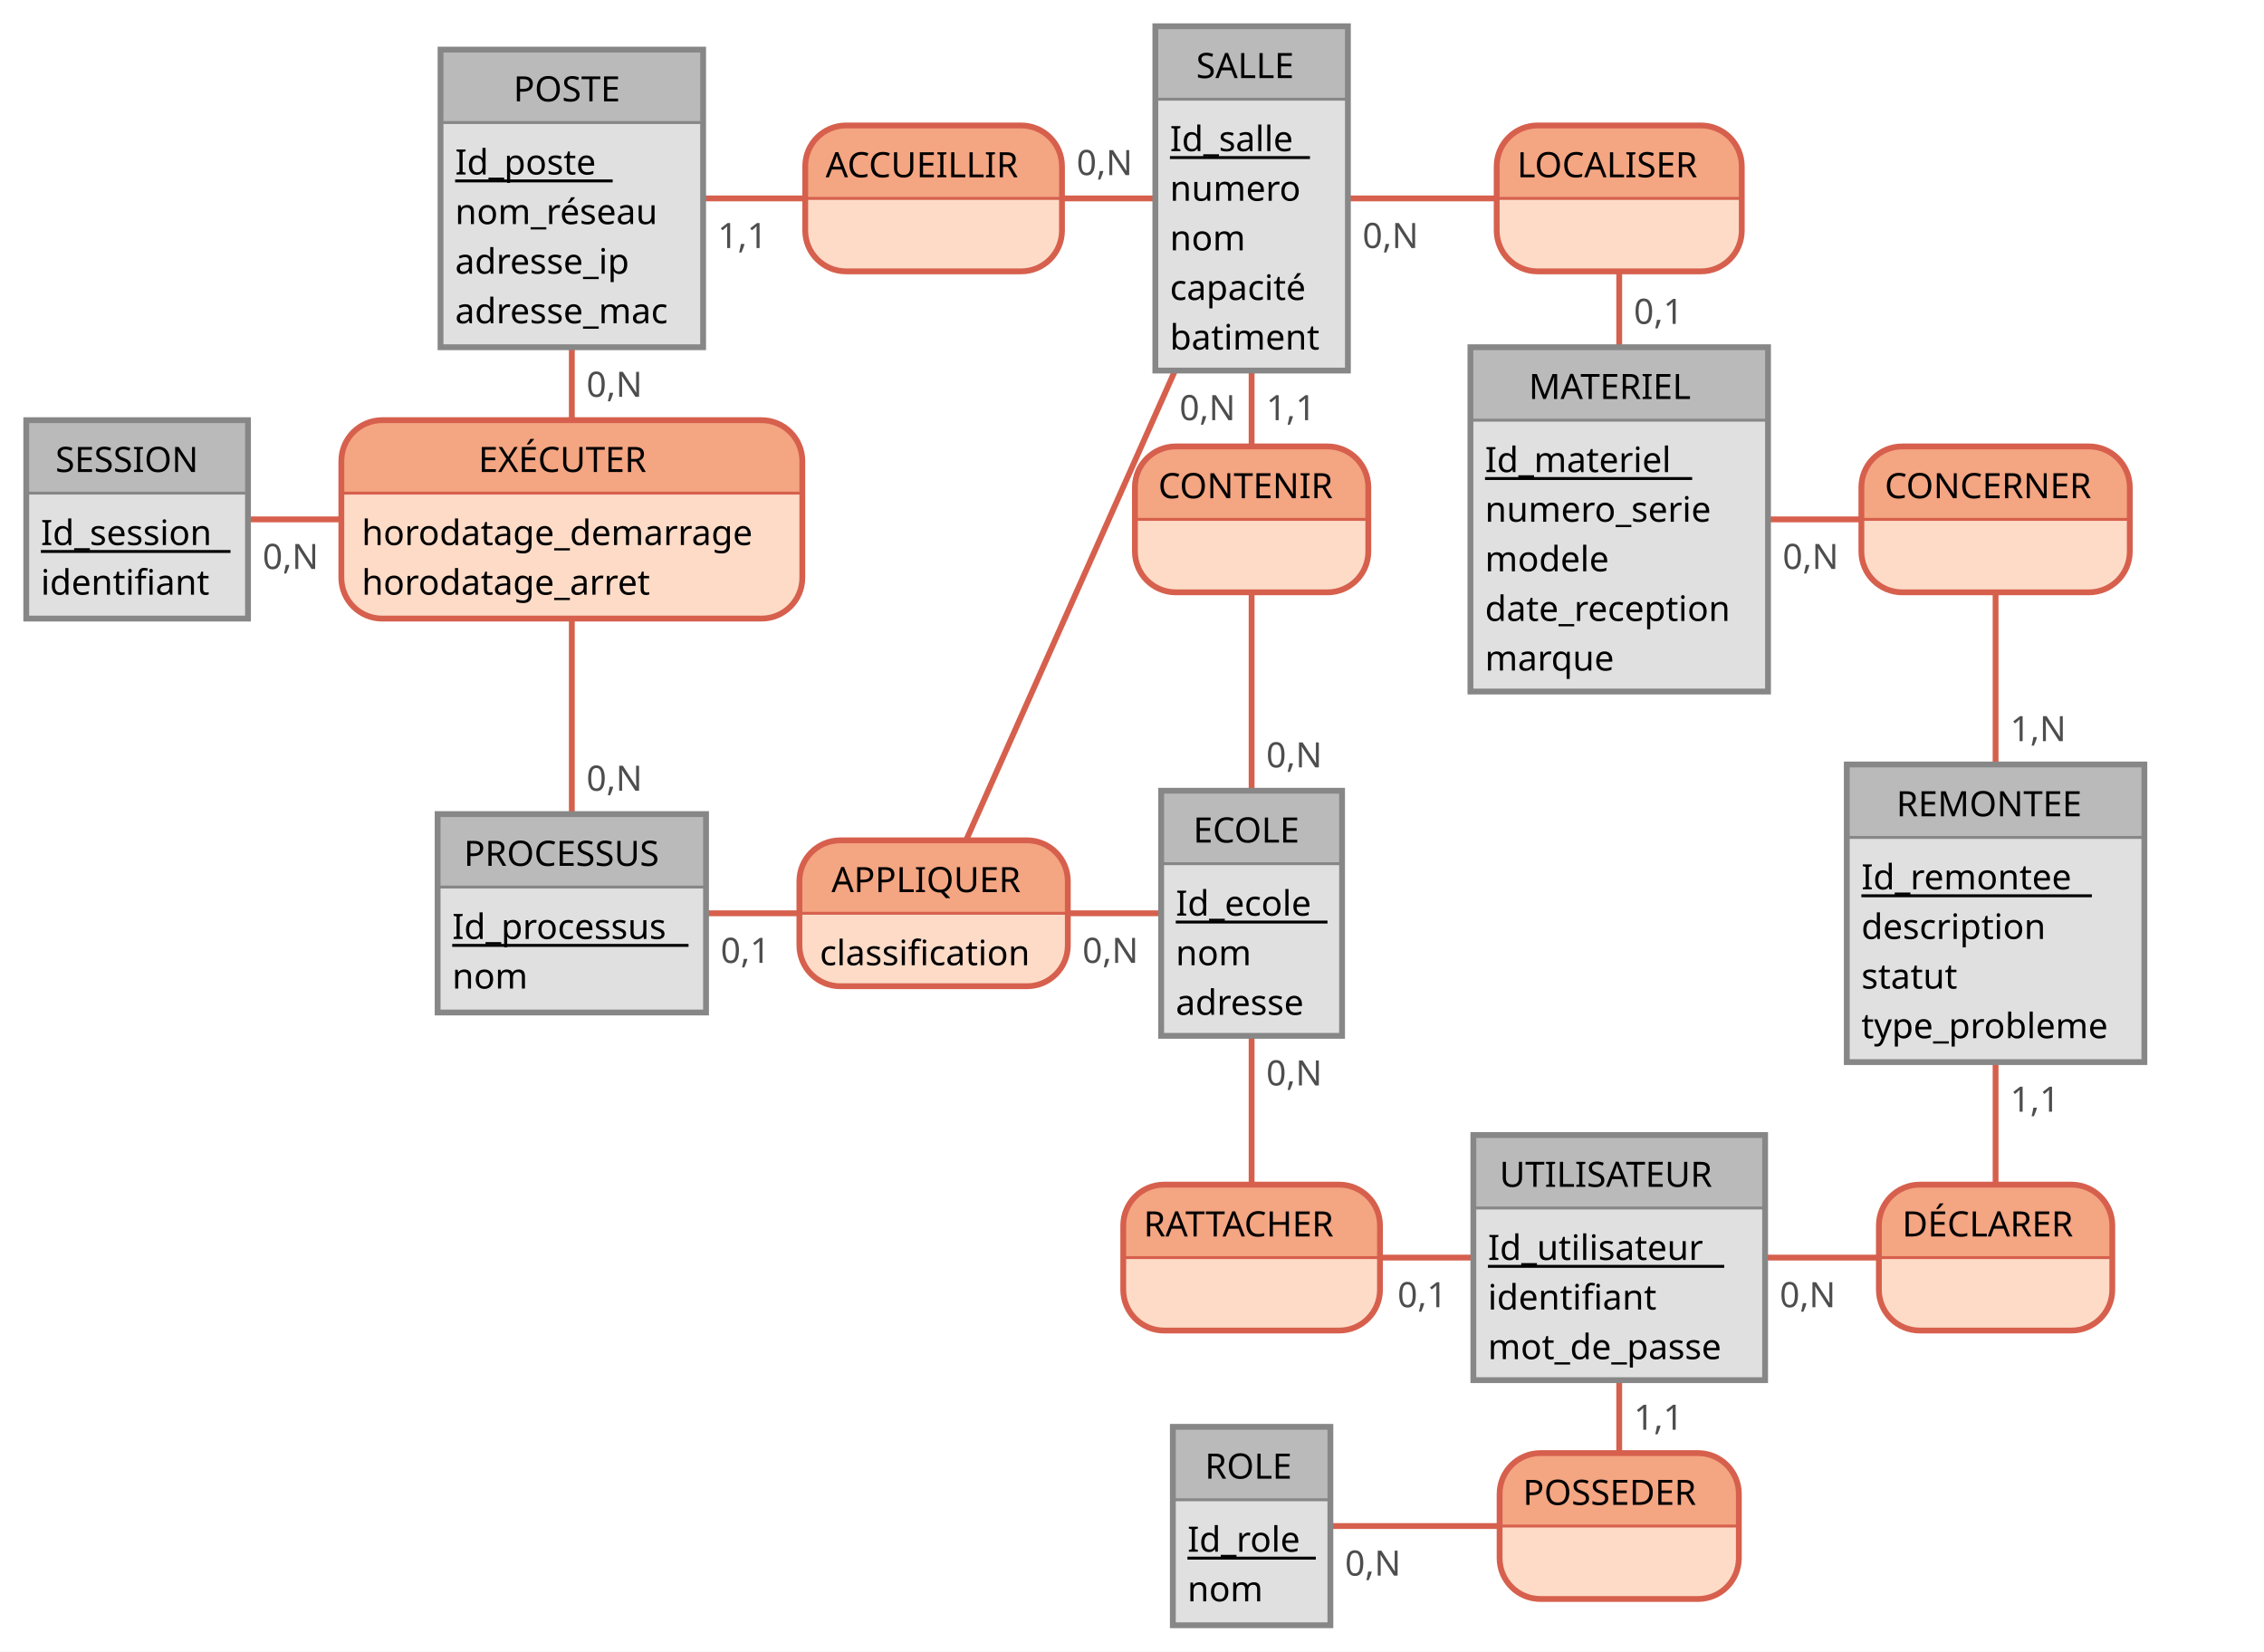
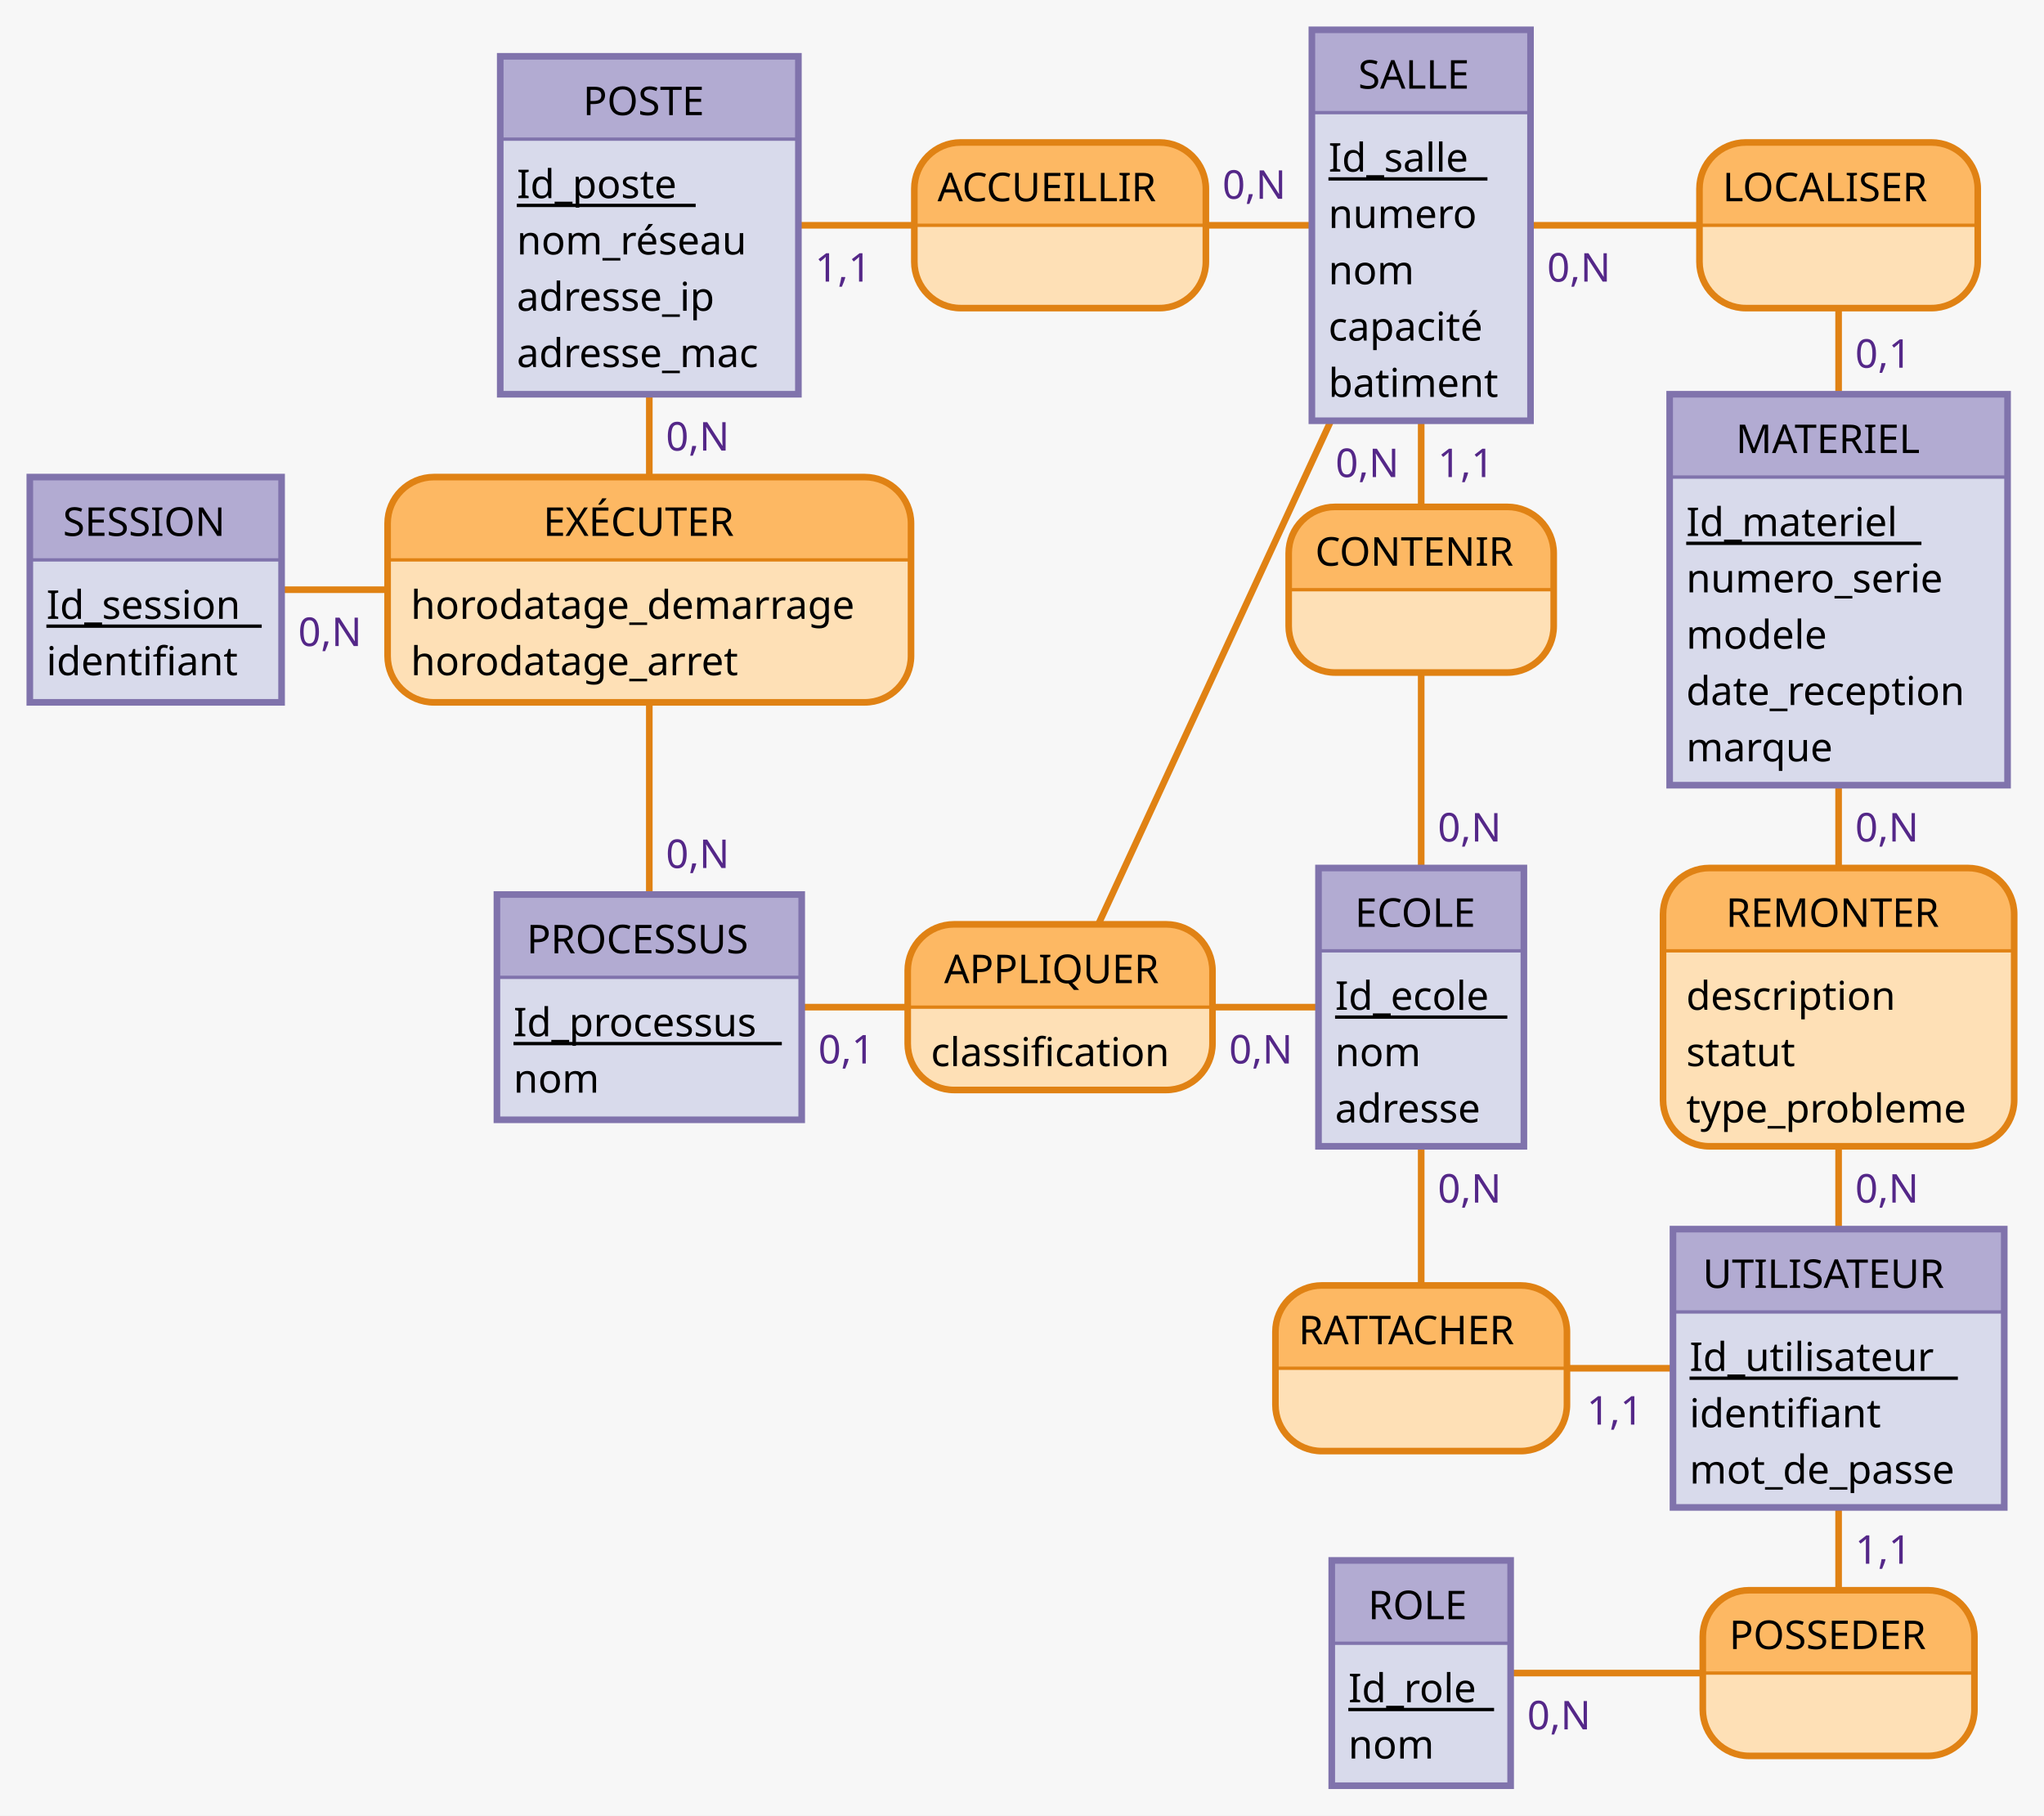
- <svg xmlns="http://www.w3.org/2000/svg" width="776" height="566" viewBox="0 0 776 566">
-   <rect x="0" y="0" width="776" height="566" fill="#ffffff" stroke="none" stroke-width="0" />
-   <g>
-     <line x1="429" y1="68" x2="320" y2="68" stroke="#d6604d" stroke-width="2" />
-     <line x1="196" y1="68" x2="320" y2="68" stroke="#d6604d" stroke-width="2" />
-     <g>
-       <path d="M350 43 a14 14 90 0 1 14 14 V68 h-88 V57 a14 14 90 0 1 14 -14" fill="#f4a582" stroke="#f4a582" stroke-width="0" />
-       <path d="M364 68 v11 a14 14 90 0 1 -14 14 H290 a14 14 90 0 1 -14 -14 V68 H88" fill="#fddbc7" stroke="#fddbc7" stroke-width="0" />
-       <rect x="276" y="43" width="88" height="50" fill="none" rx="14" stroke="#d6604d" stroke-width="2" />
-       <line x1="276" y1="68" x2="364" y2="68" stroke="#d6604d" stroke-width="1" />
+ <svg xmlns="http://www.w3.org/2000/svg" width="617" height="548" viewBox="0 0 617 548">
+   <rect x="0" y="0" width="617" height="548" fill="#f7f7f7" stroke="none" stroke-width="0" />
+   <g>
+     <line x1="429" y1="68" x2="320" y2="68" stroke="#e08214" stroke-width="2" />
+     <line x1="196" y1="68" x2="320" y2="68" stroke="#e08214" stroke-width="2" />
+     <g>
+       <path d="M350 43 a14 14 90 0 1 14 14 V68 h-88 V57 a14 14 90 0 1 14 -14" fill="#fdb863" stroke="#fdb863" stroke-width="0" />
+       <path d="M364 68 v11 a14 14 90 0 1 -14 14 H290 a14 14 90 0 1 -14 -14 V68 H88" fill="#fee0b6" stroke="#fee0b6" stroke-width="0" />
+       <rect x="276" y="43" width="88" height="50" fill="none" rx="14" stroke="#e08214" stroke-width="2" />
+       <line x1="276" y1="68" x2="364" y2="68" stroke="#e08214" stroke-width="1" />
      <text x="283" y="60.75" fill="#000000" font-family="Verdana" font-size="12">ACCUEILLIR</text>
    </g>
-     <text x="369" y="60" fill="#4d4d4d" font-family="Verdana" font-size="12">0,N</text>
-     <text x="246" y="85" fill="#4d4d4d" font-family="Verdana" font-size="12">1,1</text>
-   </g>
-   <g>
-     <line x1="429" y1="68" x2="555" y2="68" stroke="#d6604d" stroke-width="2" />
-     <line x1="555" y1="178" x2="555" y2="68" stroke="#d6604d" stroke-width="2" />
-     <g>
-       <path d="M583 43 a14 14 90 0 1 14 14 V68 h-84 V57 a14 14 90 0 1 14 -14" fill="#f4a582" stroke="#f4a582" stroke-width="0" />
-       <path d="M597 68 v11 a14 14 90 0 1 -14 14 H527 a14 14 90 0 1 -14 -14 V68 H84" fill="#fddbc7" stroke="#fddbc7" stroke-width="0" />
-       <rect x="513" y="43" width="84" height="50" fill="none" rx="14" stroke="#d6604d" stroke-width="2" />
-       <line x1="513" y1="68" x2="597" y2="68" stroke="#d6604d" stroke-width="1" />
+     <text x="369" y="60" fill="#542788" font-family="Verdana" font-size="12">0,N</text>
+     <text x="246" y="85" fill="#542788" font-family="Verdana" font-size="12">1,1</text>
+   </g>
+   <g>
+     <line x1="429" y1="68" x2="555" y2="68" stroke="#e08214" stroke-width="2" />
+     <line x1="555" y1="178" x2="555" y2="68" stroke="#e08214" stroke-width="2" />
+     <g>
+       <path d="M583 43 a14 14 90 0 1 14 14 V68 h-84 V57 a14 14 90 0 1 14 -14" fill="#fdb863" stroke="#fdb863" stroke-width="0" />
+       <path d="M597 68 v11 a14 14 90 0 1 -14 14 H527 a14 14 90 0 1 -14 -14 V68 H84" fill="#fee0b6" stroke="#fee0b6" stroke-width="0" />
+       <rect x="513" y="43" width="84" height="50" fill="none" rx="14" stroke="#e08214" stroke-width="2" />
+       <line x1="513" y1="68" x2="597" y2="68" stroke="#e08214" stroke-width="1" />
      <text x="520" y="60.75" fill="#000000" font-family="Verdana" font-size="12">LOCALISER</text>
    </g>
-     <text x="467" y="85" fill="#4d4d4d" font-family="Verdana" font-size="12">0,N</text>
-     <text x="560" y="111" fill="#4d4d4d" font-family="Verdana" font-size="12">0,1</text>
-   </g>
-   <g>
-     <line x1="196" y1="313" x2="196" y2="178" stroke="#d6604d" stroke-width="2" />
-     <line x1="47" y1="178" x2="196" y2="178" stroke="#d6604d" stroke-width="2" />
-     <line x1="196" y1="68" x2="196" y2="178" stroke="#d6604d" stroke-width="2" />
-     <g>
-       <path d="M261 144 a14 14 90 0 1 14 14 V169 h-158 V158 a14 14 90 0 1 14 -14" fill="#f4a582" stroke="#f4a582" stroke-width="0" />
-       <path d="M275 169 v29 a14 14 90 0 1 -14 14 H131 a14 14 90 0 1 -14 -14 V169 H158" fill="#fddbc7" stroke="#fddbc7" stroke-width="0" />
-       <rect x="117" y="144" width="158" height="68" fill="none" rx="14" stroke="#d6604d" stroke-width="2" />
-       <line x1="117" y1="169" x2="275" y2="169" stroke="#d6604d" stroke-width="1" />
+     <text x="467" y="85" fill="#542788" font-family="Verdana" font-size="12">0,N</text>
+     <text x="560" y="111" fill="#542788" font-family="Verdana" font-size="12">0,1</text>
+   </g>
+   <g>
+     <line x1="196" y1="304" x2="196" y2="178" stroke="#e08214" stroke-width="2" />
+     <line x1="47" y1="178" x2="196" y2="178" stroke="#e08214" stroke-width="2" />
+     <line x1="196" y1="68" x2="196" y2="178" stroke="#e08214" stroke-width="2" />
+     <g>
+       <path d="M261 144 a14 14 90 0 1 14 14 V169 h-158 V158 a14 14 90 0 1 14 -14" fill="#fdb863" stroke="#fdb863" stroke-width="0" />
+       <path d="M275 169 v29 a14 14 90 0 1 -14 14 H131 a14 14 90 0 1 -14 -14 V169 H158" fill="#fee0b6" stroke="#fee0b6" stroke-width="0" />
+       <rect x="117" y="144" width="158" height="68" fill="none" rx="14" stroke="#e08214" stroke-width="2" />
+       <line x1="117" y1="169" x2="275" y2="169" stroke="#e08214" stroke-width="1" />
      <text x="164" y="161.75" fill="#000000" font-family="Verdana" font-size="12">EXÉCUTER</text>
      <text x="124" y="186.8" fill="#000000" font-family="Verdana" font-size="12">horodatage_demarrage</text>
      <text x="124" y="203.8" fill="#000000" font-family="Verdana" font-size="12">horodatage_arret</text>
    </g>
-     <text x="201" y="271" fill="#4d4d4d" font-family="Verdana" font-size="12">0,N</text>
-     <text x="90" y="195" fill="#4d4d4d" font-family="Verdana" font-size="12">0,N</text>
-     <text x="201" y="136" fill="#4d4d4d" font-family="Verdana" font-size="12">0,N</text>
-   </g>
-   <g>
-     <line x1="429" y1="313" x2="429" y2="178" stroke="#d6604d" stroke-width="2" />
-     <line x1="429" y1="68" x2="429" y2="178" stroke="#d6604d" stroke-width="2" />
-     <g>
-       <path d="M455 153 a14 14 90 0 1 14 14 V178 h-80 V167 a14 14 90 0 1 14 -14" fill="#f4a582" stroke="#f4a582" stroke-width="0" />
-       <path d="M469 178 v11 a14 14 90 0 1 -14 14 H403 a14 14 90 0 1 -14 -14 V178 H80" fill="#fddbc7" stroke="#fddbc7" stroke-width="0" />
-       <rect x="389" y="153" width="80" height="50" fill="none" rx="14" stroke="#d6604d" stroke-width="2" />
-       <line x1="389" y1="178" x2="469" y2="178" stroke="#d6604d" stroke-width="1" />
+     <text x="201" y="262" fill="#542788" font-family="Verdana" font-size="12">0,N</text>
+     <text x="90" y="195" fill="#542788" font-family="Verdana" font-size="12">0,N</text>
+     <text x="201" y="136" fill="#542788" font-family="Verdana" font-size="12">0,N</text>
+   </g>
+   <g>
+     <line x1="429" y1="304" x2="429" y2="178" stroke="#e08214" stroke-width="2" />
+     <line x1="429" y1="68" x2="429" y2="178" stroke="#e08214" stroke-width="2" />
+     <g>
+       <path d="M455 153 a14 14 90 0 1 14 14 V178 h-80 V167 a14 14 90 0 1 14 -14" fill="#fdb863" stroke="#fdb863" stroke-width="0" />
+       <path d="M469 178 v11 a14 14 90 0 1 -14 14 H403 a14 14 90 0 1 -14 -14 V178 H80" fill="#fee0b6" stroke="#fee0b6" stroke-width="0" />
+       <rect x="389" y="153" width="80" height="50" fill="none" rx="14" stroke="#e08214" stroke-width="2" />
+       <line x1="389" y1="178" x2="469" y2="178" stroke="#e08214" stroke-width="1" />
      <text x="397" y="170.75" fill="#000000" font-family="Verdana" font-size="12">CONTENIR</text>
    </g>
-     <text x="434" y="263" fill="#4d4d4d" font-family="Verdana" font-size="12">0,N</text>
-     <text x="434" y="144" fill="#4d4d4d" font-family="Verdana" font-size="12">1,1</text>
-   </g>
-   <g>
-     <line x1="684" y1="313" x2="684" y2="178" stroke="#d6604d" stroke-width="2" />
-     <line x1="555" y1="178" x2="684" y2="178" stroke="#d6604d" stroke-width="2" />
-     <g>
-       <path d="M716 153 a14 14 90 0 1 14 14 V178 h-92 V167 a14 14 90 0 1 14 -14" fill="#f4a582" stroke="#f4a582" stroke-width="0" />
-       <path d="M730 178 v11 a14 14 90 0 1 -14 14 H652 a14 14 90 0 1 -14 -14 V178 H92" fill="#fddbc7" stroke="#fddbc7" stroke-width="0" />
-       <rect x="638" y="153" width="92" height="50" fill="none" rx="14" stroke="#d6604d" stroke-width="2" />
-       <line x1="638" y1="178" x2="730" y2="178" stroke="#d6604d" stroke-width="1" />
-       <text x="646" y="170.75" fill="#000000" font-family="Verdana" font-size="12">CONCERNER</text>
-     </g>
-     <text x="689" y="254" fill="#4d4d4d" font-family="Verdana" font-size="12">1,N</text>
-     <text x="611" y="195" fill="#4d4d4d" font-family="Verdana" font-size="12">0,N</text>
-   </g>
-   <g>
-     <line x1="429" y1="313" x2="320" y2="313" stroke="#d6604d" stroke-width="2" />
-     <line x1="429" y1="68" x2="320" y2="313" stroke="#d6604d" stroke-width="2" />
-     <line x1="196" y1="313" x2="320" y2="313" stroke="#d6604d" stroke-width="2" />
-     <g>
-       <path d="M352 288 a14 14 90 0 1 14 14 V313 h-92 V302 a14 14 90 0 1 14 -14" fill="#f4a582" stroke="#f4a582" stroke-width="0" />
-       <path d="M366 313 v11 a14 14 90 0 1 -14 14 H288 a14 14 90 0 1 -14 -14 V313 H92" fill="#fddbc7" stroke="#fddbc7" stroke-width="0" />
-       <rect x="274" y="288" width="92" height="50" fill="none" rx="14" stroke="#d6604d" stroke-width="2" />
-       <line x1="274" y1="313" x2="366" y2="313" stroke="#d6604d" stroke-width="1" />
-       <text x="285" y="305.75" fill="#000000" font-family="Verdana" font-size="12">APPLIQUER</text>
-       <text x="281" y="330.8" fill="#000000" font-family="Verdana" font-size="12">classification</text>
-     </g>
-     <text x="371" y="330" fill="#4d4d4d" font-family="Verdana" font-size="12">0,N</text>
-     <text x="404.27" y="144" fill="#4d4d4d" font-family="Verdana" font-size="12">0,N</text>
-     <text x="247" y="330" fill="#4d4d4d" font-family="Verdana" font-size="12">0,1</text>
-   </g>
-   <g>
-     <line x1="429" y1="313" x2="429" y2="431" stroke="#d6604d" stroke-width="2" />
-     <line x1="555" y1="431" x2="429" y2="431" stroke="#d6604d" stroke-width="2" />
-     <g>
-       <path d="M459 406 a14 14 90 0 1 14 14 V431 h-88 V420 a14 14 90 0 1 14 -14" fill="#f4a582" stroke="#f4a582" stroke-width="0" />
-       <path d="M473 431 v11 a14 14 90 0 1 -14 14 H399 a14 14 90 0 1 -14 -14 V431 H88" fill="#fddbc7" stroke="#fddbc7" stroke-width="0" />
-       <rect x="385" y="406" width="88" height="50" fill="none" rx="14" stroke="#d6604d" stroke-width="2" />
-       <line x1="385" y1="431" x2="473" y2="431" stroke="#d6604d" stroke-width="1" />
-       <text x="392" y="423.75" fill="#000000" font-family="Verdana" font-size="12">RATTACHER</text>
-     </g>
-     <text x="434" y="372" fill="#4d4d4d" font-family="Verdana" font-size="12">0,N</text>
-     <text x="479" y="448" fill="#4d4d4d" font-family="Verdana" font-size="12">0,1</text>
-   </g>
-   <g>
-     <line x1="555" y1="431" x2="684" y2="431" stroke="#d6604d" stroke-width="2" />
-     <line x1="684" y1="313" x2="684" y2="431" stroke="#d6604d" stroke-width="2" />
-     <g>
-       <path d="M710 406 a14 14 90 0 1 14 14 V431 h-80 V420 a14 14 90 0 1 14 -14" fill="#f4a582" stroke="#f4a582" stroke-width="0" />
-       <path d="M724 431 v11 a14 14 90 0 1 -14 14 H658 a14 14 90 0 1 -14 -14 V431 H80" fill="#fddbc7" stroke="#fddbc7" stroke-width="0" />
-       <rect x="644" y="406" width="80" height="50" fill="none" rx="14" stroke="#d6604d" stroke-width="2" />
-       <line x1="644" y1="431" x2="724" y2="431" stroke="#d6604d" stroke-width="1" />
-       <text x="652" y="423.75" fill="#000000" font-family="Verdana" font-size="12">DÉCLARER</text>
-     </g>
-     <text x="610" y="448" fill="#4d4d4d" font-family="Verdana" font-size="12">0,N</text>
-     <text x="689" y="381" fill="#4d4d4d" font-family="Verdana" font-size="12">1,1</text>
-   </g>
-   <g>
-     <line x1="555" y1="431" x2="555" y2="523" stroke="#d6604d" stroke-width="2" />
-     <line x1="429" y1="523" x2="555" y2="523" stroke="#d6604d" stroke-width="2" />
-     <g>
-       <path d="M582 498 a14 14 90 0 1 14 14 V523 h-82 V512 a14 14 90 0 1 14 -14" fill="#f4a582" stroke="#f4a582" stroke-width="0" />
-       <path d="M596 523 v11 a14 14 90 0 1 -14 14 H528 a14 14 90 0 1 -14 -14 V523 H82" fill="#fddbc7" stroke="#fddbc7" stroke-width="0" />
-       <rect x="514" y="498" width="82" height="50" fill="none" rx="14" stroke="#d6604d" stroke-width="2" />
-       <line x1="514" y1="523" x2="596" y2="523" stroke="#d6604d" stroke-width="1" />
-       <text x="522" y="515.75" fill="#000000" font-family="Verdana" font-size="12">POSSEDER</text>
-     </g>
-     <text x="560" y="490" fill="#4d4d4d" font-family="Verdana" font-size="12">1,1</text>
-     <text x="461" y="540" fill="#4d4d4d" font-family="Verdana" font-size="12">0,N</text>
-   </g>
-   <g>
-     <g>
-       <rect x="151" y="17" width="90" height="25" fill="#bababa" stroke="none" stroke-width="0" opacity="1" />
-       <rect x="151" y="42" width="90" height="77" fill="#e0e0e0" stroke="none" stroke-width="0" opacity="1" />
-       <rect x="151" y="17" width="90" height="102" fill="none" stroke="#878787" stroke-width="2" opacity="1" />
-       <line x1="151" y1="42" x2="241" y2="42" stroke="#878787" stroke-width="1" />
+     <text x="434" y="254" fill="#542788" font-family="Verdana" font-size="12">0,N</text>
+     <text x="434" y="144" fill="#542788" font-family="Verdana" font-size="12">1,1</text>
+   </g>
+   <g>
+     <line x1="429" y1="304" x2="320" y2="304" stroke="#e08214" stroke-width="2" />
+     <line x1="429" y1="68" x2="320" y2="304" stroke="#e08214" stroke-width="2" />
+     <line x1="196" y1="304" x2="320" y2="304" stroke="#e08214" stroke-width="2" />
+     <g>
+       <path d="M352 279 a14 14 90 0 1 14 14 V304 h-92 V293 a14 14 90 0 1 14 -14" fill="#fdb863" stroke="#fdb863" stroke-width="0" />
+       <path d="M366 304 v11 a14 14 90 0 1 -14 14 H288 a14 14 90 0 1 -14 -14 V304 H92" fill="#fee0b6" stroke="#fee0b6" stroke-width="0" />
+       <rect x="274" y="279" width="92" height="50" fill="none" rx="14" stroke="#e08214" stroke-width="2" />
+       <line x1="274" y1="304" x2="366" y2="304" stroke="#e08214" stroke-width="1" />
+       <text x="285" y="296.75" fill="#000000" font-family="Verdana" font-size="12">APPLIQUER</text>
+       <text x="281" y="321.8" fill="#000000" font-family="Verdana" font-size="12">classification</text>
+     </g>
+     <text x="371" y="321" fill="#542788" font-family="Verdana" font-size="12">0,N</text>
+     <text x="403.13" y="144" fill="#542788" font-family="Verdana" font-size="12">0,N</text>
+     <text x="247" y="321" fill="#542788" font-family="Verdana" font-size="12">0,1</text>
+   </g>
+   <g>
+     <line x1="555" y1="178" x2="555" y2="304" stroke="#e08214" stroke-width="2" />
+     <line x1="555" y1="413" x2="555" y2="304" stroke="#e08214" stroke-width="2" />
+     <g>
+       <path d="M594 262 a14 14 90 0 1 14 14 V287 h-106 V276 a14 14 90 0 1 14 -14" fill="#fdb863" stroke="#fdb863" stroke-width="0" />
+       <path d="M608 287 v45 a14 14 90 0 1 -14 14 H516 a14 14 90 0 1 -14 -14 V287 H106" fill="#fee0b6" stroke="#fee0b6" stroke-width="0" />
+       <rect x="502" y="262" width="106" height="84" fill="none" rx="14" stroke="#e08214" stroke-width="2" />
+       <line x1="502" y1="287" x2="608" y2="287" stroke="#e08214" stroke-width="1" />
+       <text x="521" y="279.75" fill="#000000" font-family="Verdana" font-size="12">REMONTER</text>
+       <text x="509" y="304.8" fill="#000000" font-family="Verdana" font-size="12">description</text>
+       <text x="509" y="321.8" fill="#000000" font-family="Verdana" font-size="12">statut</text>
+       <text x="509" y="338.8" fill="#000000" font-family="Verdana" font-size="12">type_probleme</text>
+     </g>
+     <text x="560" y="254" fill="#542788" font-family="Verdana" font-size="12">0,N</text>
+     <text x="560" y="363" fill="#542788" font-family="Verdana" font-size="12">0,N</text>
+   </g>
+   <g>
+     <line x1="429" y1="304" x2="429" y2="413" stroke="#e08214" stroke-width="2" />
+     <line x1="555" y1="413" x2="429" y2="413" stroke="#e08214" stroke-width="2" />
+     <g>
+       <path d="M459 388 a14 14 90 0 1 14 14 V413 h-88 V402 a14 14 90 0 1 14 -14" fill="#fdb863" stroke="#fdb863" stroke-width="0" />
+       <path d="M473 413 v11 a14 14 90 0 1 -14 14 H399 a14 14 90 0 1 -14 -14 V413 H88" fill="#fee0b6" stroke="#fee0b6" stroke-width="0" />
+       <rect x="385" y="388" width="88" height="50" fill="none" rx="14" stroke="#e08214" stroke-width="2" />
+       <line x1="385" y1="413" x2="473" y2="413" stroke="#e08214" stroke-width="1" />
+       <text x="392" y="405.75" fill="#000000" font-family="Verdana" font-size="12">RATTACHER</text>
+     </g>
+     <text x="434" y="363" fill="#542788" font-family="Verdana" font-size="12">0,N</text>
+     <text x="479" y="430" fill="#542788" font-family="Verdana" font-size="12">1,1</text>
+   </g>
+   <g>
+     <line x1="555" y1="413" x2="555" y2="505" stroke="#e08214" stroke-width="2" />
+     <line x1="429" y1="505" x2="555" y2="505" stroke="#e08214" stroke-width="2" />
+     <g>
+       <path d="M582 480 a14 14 90 0 1 14 14 V505 h-82 V494 a14 14 90 0 1 14 -14" fill="#fdb863" stroke="#fdb863" stroke-width="0" />
+       <path d="M596 505 v11 a14 14 90 0 1 -14 14 H528 a14 14 90 0 1 -14 -14 V505 H82" fill="#fee0b6" stroke="#fee0b6" stroke-width="0" />
+       <rect x="514" y="480" width="82" height="50" fill="none" rx="14" stroke="#e08214" stroke-width="2" />
+       <line x1="514" y1="505" x2="596" y2="505" stroke="#e08214" stroke-width="1" />
+       <text x="522" y="497.75" fill="#000000" font-family="Verdana" font-size="12">POSSEDER</text>
+     </g>
+     <text x="560" y="472" fill="#542788" font-family="Verdana" font-size="12">1,1</text>
+     <text x="461" y="522" fill="#542788" font-family="Verdana" font-size="12">0,N</text>
+   </g>
+   <g>
+     <g>
+       <rect x="151" y="17" width="90" height="25" fill="#b2abd2" stroke="none" stroke-width="0" opacity="1" />
+       <rect x="151" y="42" width="90" height="77" fill="#d8daeb" stroke="none" stroke-width="0" opacity="1" />
+       <rect x="151" y="17" width="90" height="102" fill="none" stroke="#8073ac" stroke-width="2" opacity="1" />
+       <line x1="151" y1="42" x2="241" y2="42" stroke="#8073ac" stroke-width="1" />
    </g>
    <text x="176" y="34.75" fill="#000000" font-family="Verdana" font-size="12">POSTE</text>
    <text x="156" y="59.8" fill="#000000" font-family="Verdana" font-size="12">Id_poste</text>
    <line x1="156" y1="62" x2="210" y2="62" stroke="#000000" stroke-width="1" />
    <text x="156" y="76.8" fill="#000000" font-family="Verdana" font-size="12">nom_réseau</text>
    <text x="156" y="93.8" fill="#000000" font-family="Verdana" font-size="12">adresse_ip</text>
    <text x="156" y="110.8" fill="#000000" font-family="Verdana" font-size="12">adresse_mac</text>
  </g>
  <g>
    <g>
-       <rect x="396" y="9" width="66" height="25" fill="#bababa" stroke="none" stroke-width="0" opacity="1" />
-       <rect x="396" y="34" width="66" height="93" fill="#e0e0e0" stroke="none" stroke-width="0" opacity="1" />
-       <rect x="396" y="9" width="66" height="118" fill="none" stroke="#878787" stroke-width="2" opacity="1" />
-       <line x1="396" y1="34" x2="462" y2="34" stroke="#878787" stroke-width="1" />
+       <rect x="396" y="9" width="66" height="25" fill="#b2abd2" stroke="none" stroke-width="0" opacity="1" />
+       <rect x="396" y="34" width="66" height="93" fill="#d8daeb" stroke="none" stroke-width="0" opacity="1" />
+       <rect x="396" y="9" width="66" height="118" fill="none" stroke="#8073ac" stroke-width="2" opacity="1" />
+       <line x1="396" y1="34" x2="462" y2="34" stroke="#8073ac" stroke-width="1" />
    </g>
    <text x="410" y="26.75" fill="#000000" font-family="Verdana" font-size="12">SALLE</text>
    <text x="401" y="51.8" fill="#000000" font-family="Verdana" font-size="12">Id_salle</text>
    <line x1="401" y1="54" x2="449" y2="54" stroke="#000000" stroke-width="1" />
    <text x="401" y="68.8" fill="#000000" font-family="Verdana" font-size="12">numero</text>
    <text x="401" y="85.8" fill="#000000" font-family="Verdana" font-size="12">nom</text>
    <text x="401" y="102.8" fill="#000000" font-family="Verdana" font-size="12">capacité</text>
    <text x="401" y="119.8" fill="#000000" font-family="Verdana" font-size="12">batiment</text>
  </g>
  <g>
    <g>
-       <rect x="9" y="144" width="76" height="25" fill="#bababa" stroke="none" stroke-width="0" opacity="1" />
-       <rect x="9" y="169" width="76" height="43" fill="#e0e0e0" stroke="none" stroke-width="0" opacity="1" />
-       <rect x="9" y="144" width="76" height="68" fill="none" stroke="#878787" stroke-width="2" opacity="1" />
-       <line x1="9" y1="169" x2="85" y2="169" stroke="#878787" stroke-width="1" />
+       <rect x="9" y="144" width="76" height="25" fill="#b2abd2" stroke="none" stroke-width="0" opacity="1" />
+       <rect x="9" y="169" width="76" height="43" fill="#d8daeb" stroke="none" stroke-width="0" opacity="1" />
+       <rect x="9" y="144" width="76" height="68" fill="none" stroke="#8073ac" stroke-width="2" opacity="1" />
+       <line x1="9" y1="169" x2="85" y2="169" stroke="#8073ac" stroke-width="1" />
    </g>
    <text x="19" y="161.75" fill="#000000" font-family="Verdana" font-size="12">SESSION</text>
    <text x="14" y="186.8" fill="#000000" font-family="Verdana" font-size="12">Id_session</text>
    <line x1="14" y1="189" x2="79" y2="189" stroke="#000000" stroke-width="1" />
    <text x="14" y="203.8" fill="#000000" font-family="Verdana" font-size="12">identifiant</text>
  </g>
  <g>
    <g>
-       <rect x="504" y="119" width="102" height="25" fill="#bababa" stroke="none" stroke-width="0" opacity="1" />
-       <rect x="504" y="144" width="102" height="93" fill="#e0e0e0" stroke="none" stroke-width="0" opacity="1" />
-       <rect x="504" y="119" width="102" height="118" fill="none" stroke="#878787" stroke-width="2" opacity="1" />
-       <line x1="504" y1="144" x2="606" y2="144" stroke="#878787" stroke-width="1" />
+       <rect x="504" y="119" width="102" height="25" fill="#b2abd2" stroke="none" stroke-width="0" opacity="1" />
+       <rect x="504" y="144" width="102" height="93" fill="#d8daeb" stroke="none" stroke-width="0" opacity="1" />
+       <rect x="504" y="119" width="102" height="118" fill="none" stroke="#8073ac" stroke-width="2" opacity="1" />
+       <line x1="504" y1="144" x2="606" y2="144" stroke="#8073ac" stroke-width="1" />
    </g>
    <text x="524" y="136.75" fill="#000000" font-family="Verdana" font-size="12">MATERIEL</text>
    <text x="509" y="161.8" fill="#000000" font-family="Verdana" font-size="12">Id_materiel</text>
    <line x1="509" y1="164" x2="580" y2="164" stroke="#000000" stroke-width="1" />
    <text x="509" y="178.8" fill="#000000" font-family="Verdana" font-size="12">numero_serie</text>
    <text x="509" y="195.8" fill="#000000" font-family="Verdana" font-size="12">modele</text>
    <text x="509" y="212.8" fill="#000000" font-family="Verdana" font-size="12">date_reception</text>
    <text x="509" y="229.8" fill="#000000" font-family="Verdana" font-size="12">marque</text>
  </g>
  <g>
    <g>
-       <rect x="150" y="279" width="92" height="25" fill="#bababa" stroke="none" stroke-width="0" opacity="1" />
-       <rect x="150" y="304" width="92" height="43" fill="#e0e0e0" stroke="none" stroke-width="0" opacity="1" />
-       <rect x="150" y="279" width="92" height="68" fill="none" stroke="#878787" stroke-width="2" opacity="1" />
-       <line x1="150" y1="304" x2="242" y2="304" stroke="#878787" stroke-width="1" />
-     </g>
-     <text x="159" y="296.75" fill="#000000" font-family="Verdana" font-size="12">PROCESSUS</text>
-     <text x="155" y="321.8" fill="#000000" font-family="Verdana" font-size="12">Id_processus</text>
-     <line x1="155" y1="324" x2="236" y2="324" stroke="#000000" stroke-width="1" />
-     <text x="155" y="338.8" fill="#000000" font-family="Verdana" font-size="12">nom</text>
-   </g>
-   <g>
-     <g>
-       <rect x="398" y="271" width="62" height="25" fill="#bababa" stroke="none" stroke-width="0" opacity="1" />
-       <rect x="398" y="296" width="62" height="59" fill="#e0e0e0" stroke="none" stroke-width="0" opacity="1" />
-       <rect x="398" y="271" width="62" height="84" fill="none" stroke="#878787" stroke-width="2" opacity="1" />
-       <line x1="398" y1="296" x2="460" y2="296" stroke="#878787" stroke-width="1" />
-     </g>
-     <text x="409" y="288.75" fill="#000000" font-family="Verdana" font-size="12">ECOLE</text>
-     <text x="403" y="313.8" fill="#000000" font-family="Verdana" font-size="12">Id_ecole</text>
-     <line x1="403" y1="316" x2="455" y2="316" stroke="#000000" stroke-width="1" />
-     <text x="403" y="330.8" fill="#000000" font-family="Verdana" font-size="12">nom</text>
-     <text x="403" y="347.8" fill="#000000" font-family="Verdana" font-size="12">adresse</text>
-   </g>
-   <g>
-     <g>
-       <rect x="633" y="262" width="102" height="25" fill="#bababa" stroke="none" stroke-width="0" opacity="1" />
-       <rect x="633" y="287" width="102" height="77" fill="#e0e0e0" stroke="none" stroke-width="0" opacity="1" />
-       <rect x="633" y="262" width="102" height="102" fill="none" stroke="#878787" stroke-width="2" opacity="1" />
-       <line x1="633" y1="287" x2="735" y2="287" stroke="#878787" stroke-width="1" />
-     </g>
-     <text x="650" y="279.75" fill="#000000" font-family="Verdana" font-size="12">REMONTEE</text>
-     <text x="638" y="304.8" fill="#000000" font-family="Verdana" font-size="12">Id_remontee</text>
-     <line x1="638" y1="307" x2="717" y2="307" stroke="#000000" stroke-width="1" />
-     <text x="638" y="321.8" fill="#000000" font-family="Verdana" font-size="12">description</text>
-     <text x="638" y="338.8" fill="#000000" font-family="Verdana" font-size="12">statut</text>
-     <text x="638" y="355.8" fill="#000000" font-family="Verdana" font-size="12">type_probleme</text>
-   </g>
-   <g>
-     <g>
-       <rect x="505" y="389" width="100" height="25" fill="#bababa" stroke="none" stroke-width="0" opacity="1" />
-       <rect x="505" y="414" width="100" height="59" fill="#e0e0e0" stroke="none" stroke-width="0" opacity="1" />
-       <rect x="505" y="389" width="100" height="84" fill="none" stroke="#878787" stroke-width="2" opacity="1" />
-       <line x1="505" y1="414" x2="605" y2="414" stroke="#878787" stroke-width="1" />
-     </g>
-     <text x="514" y="406.75" fill="#000000" font-family="Verdana" font-size="12">UTILISATEUR</text>
-     <text x="510" y="431.8" fill="#000000" font-family="Verdana" font-size="12">Id_utilisateur</text>
-     <line x1="510" y1="434" x2="591" y2="434" stroke="#000000" stroke-width="1" />
-     <text x="510" y="448.8" fill="#000000" font-family="Verdana" font-size="12">identifiant</text>
-     <text x="510" y="465.8" fill="#000000" font-family="Verdana" font-size="12">mot_de_passe</text>
-   </g>
-   <g>
-     <g>
-       <rect x="402" y="489" width="54" height="25" fill="#bababa" stroke="none" stroke-width="0" opacity="1" />
-       <rect x="402" y="514" width="54" height="43" fill="#e0e0e0" stroke="none" stroke-width="0" opacity="1" />
-       <rect x="402" y="489" width="54" height="68" fill="none" stroke="#878787" stroke-width="2" opacity="1" />
-       <line x1="402" y1="514" x2="456" y2="514" stroke="#878787" stroke-width="1" />
-     </g>
-     <text x="413" y="506.75" fill="#000000" font-family="Verdana" font-size="12">ROLE</text>
-     <text x="407" y="531.8" fill="#000000" font-family="Verdana" font-size="12">Id_role</text>
-     <line x1="407" y1="534" x2="451" y2="534" stroke="#000000" stroke-width="1" />
-     <text x="407" y="548.8" fill="#000000" font-family="Verdana" font-size="12">nom</text>
+       <rect x="150" y="270" width="92" height="25" fill="#b2abd2" stroke="none" stroke-width="0" opacity="1" />
+       <rect x="150" y="295" width="92" height="43" fill="#d8daeb" stroke="none" stroke-width="0" opacity="1" />
+       <rect x="150" y="270" width="92" height="68" fill="none" stroke="#8073ac" stroke-width="2" opacity="1" />
+       <line x1="150" y1="295" x2="242" y2="295" stroke="#8073ac" stroke-width="1" />
+     </g>
+     <text x="159" y="287.75" fill="#000000" font-family="Verdana" font-size="12">PROCESSUS</text>
+     <text x="155" y="312.8" fill="#000000" font-family="Verdana" font-size="12">Id_processus</text>
+     <line x1="155" y1="315" x2="236" y2="315" stroke="#000000" stroke-width="1" />
+     <text x="155" y="329.8" fill="#000000" font-family="Verdana" font-size="12">nom</text>
+   </g>
+   <g>
+     <g>
+       <rect x="398" y="262" width="62" height="25" fill="#b2abd2" stroke="none" stroke-width="0" opacity="1" />
+       <rect x="398" y="287" width="62" height="59" fill="#d8daeb" stroke="none" stroke-width="0" opacity="1" />
+       <rect x="398" y="262" width="62" height="84" fill="none" stroke="#8073ac" stroke-width="2" opacity="1" />
+       <line x1="398" y1="287" x2="460" y2="287" stroke="#8073ac" stroke-width="1" />
+     </g>
+     <text x="409" y="279.75" fill="#000000" font-family="Verdana" font-size="12">ECOLE</text>
+     <text x="403" y="304.8" fill="#000000" font-family="Verdana" font-size="12">Id_ecole</text>
+     <line x1="403" y1="307" x2="455" y2="307" stroke="#000000" stroke-width="1" />
+     <text x="403" y="321.8" fill="#000000" font-family="Verdana" font-size="12">nom</text>
+     <text x="403" y="338.8" fill="#000000" font-family="Verdana" font-size="12">adresse</text>
+   </g>
+   <g>
+     <g>
+       <rect x="505" y="371" width="100" height="25" fill="#b2abd2" stroke="none" stroke-width="0" opacity="1" />
+       <rect x="505" y="396" width="100" height="59" fill="#d8daeb" stroke="none" stroke-width="0" opacity="1" />
+       <rect x="505" y="371" width="100" height="84" fill="none" stroke="#8073ac" stroke-width="2" opacity="1" />
+       <line x1="505" y1="396" x2="605" y2="396" stroke="#8073ac" stroke-width="1" />
+     </g>
+     <text x="514" y="388.75" fill="#000000" font-family="Verdana" font-size="12">UTILISATEUR</text>
+     <text x="510" y="413.8" fill="#000000" font-family="Verdana" font-size="12">Id_utilisateur</text>
+     <line x1="510" y1="416" x2="591" y2="416" stroke="#000000" stroke-width="1" />
+     <text x="510" y="430.8" fill="#000000" font-family="Verdana" font-size="12">identifiant</text>
+     <text x="510" y="447.8" fill="#000000" font-family="Verdana" font-size="12">mot_de_passe</text>
+   </g>
+   <g>
+     <g>
+       <rect x="402" y="471" width="54" height="25" fill="#b2abd2" stroke="none" stroke-width="0" opacity="1" />
+       <rect x="402" y="496" width="54" height="43" fill="#d8daeb" stroke="none" stroke-width="0" opacity="1" />
+       <rect x="402" y="471" width="54" height="68" fill="none" stroke="#8073ac" stroke-width="2" opacity="1" />
+       <line x1="402" y1="496" x2="456" y2="496" stroke="#8073ac" stroke-width="1" />
+     </g>
+     <text x="413" y="488.75" fill="#000000" font-family="Verdana" font-size="12">ROLE</text>
+     <text x="407" y="513.8" fill="#000000" font-family="Verdana" font-size="12">Id_role</text>
+     <line x1="407" y1="516" x2="451" y2="516" stroke="#000000" stroke-width="1" />
+     <text x="407" y="530.8" fill="#000000" font-family="Verdana" font-size="12">nom</text>
  </g>
</svg>
